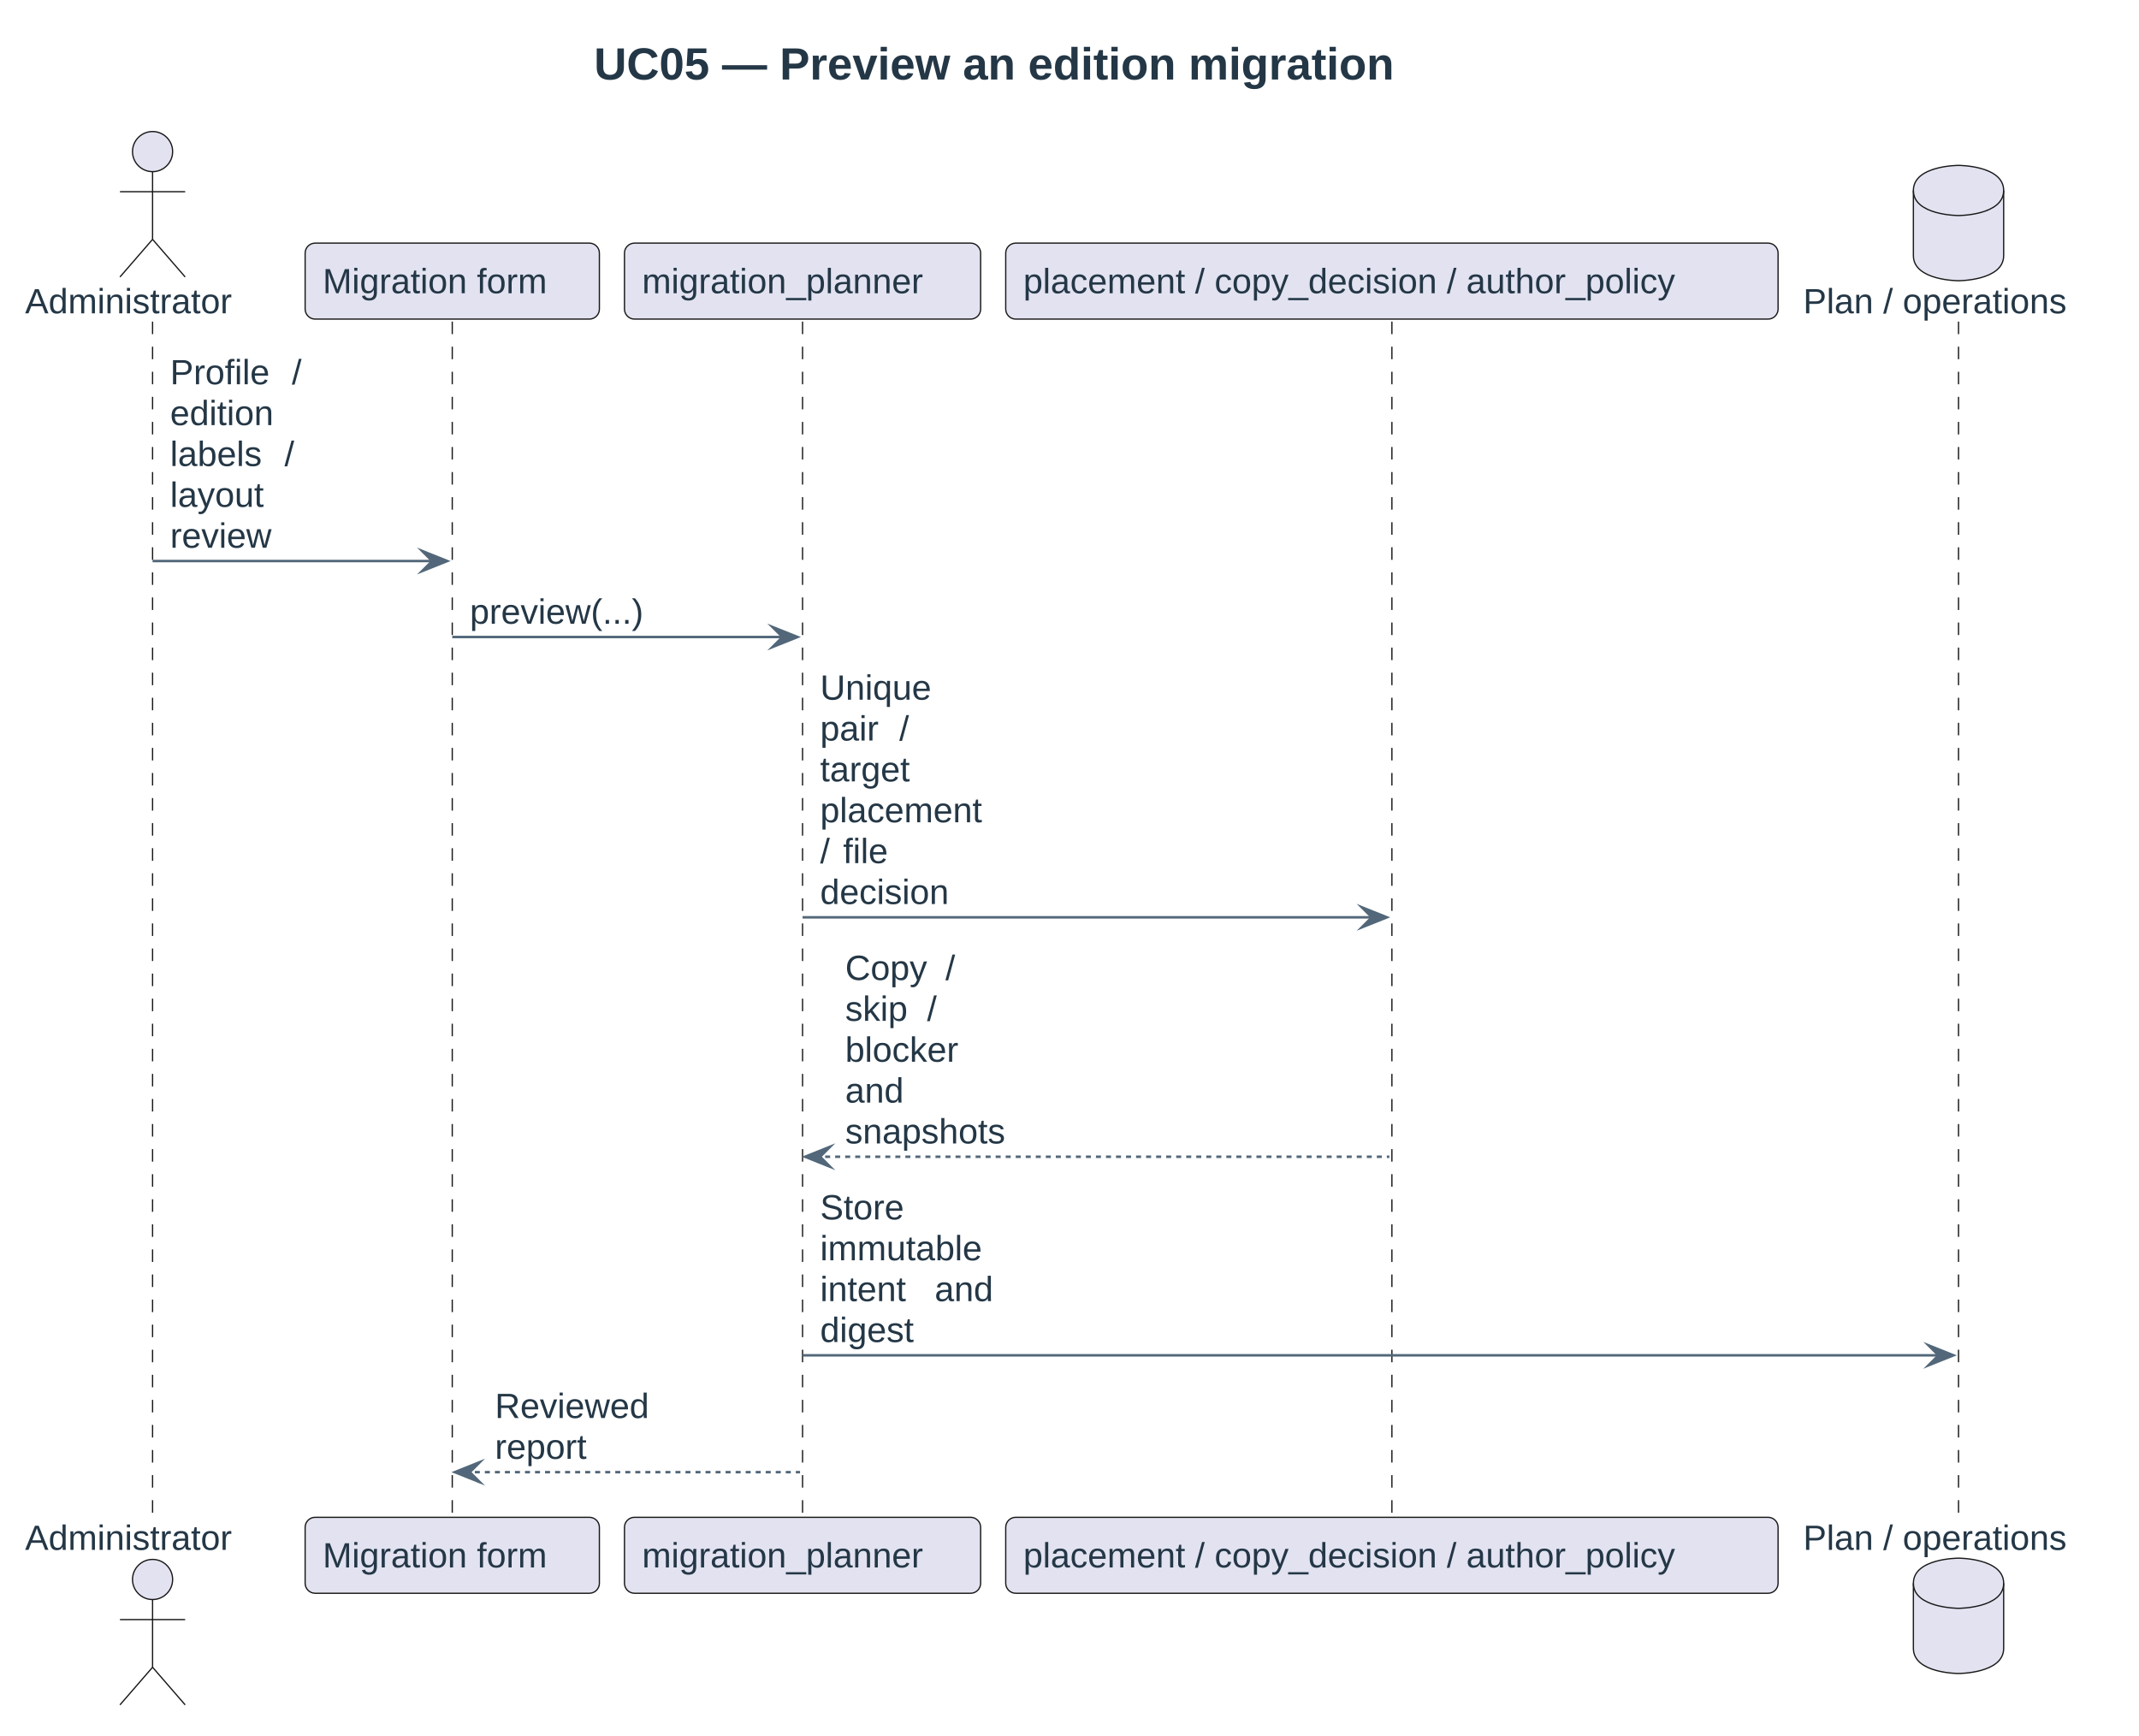
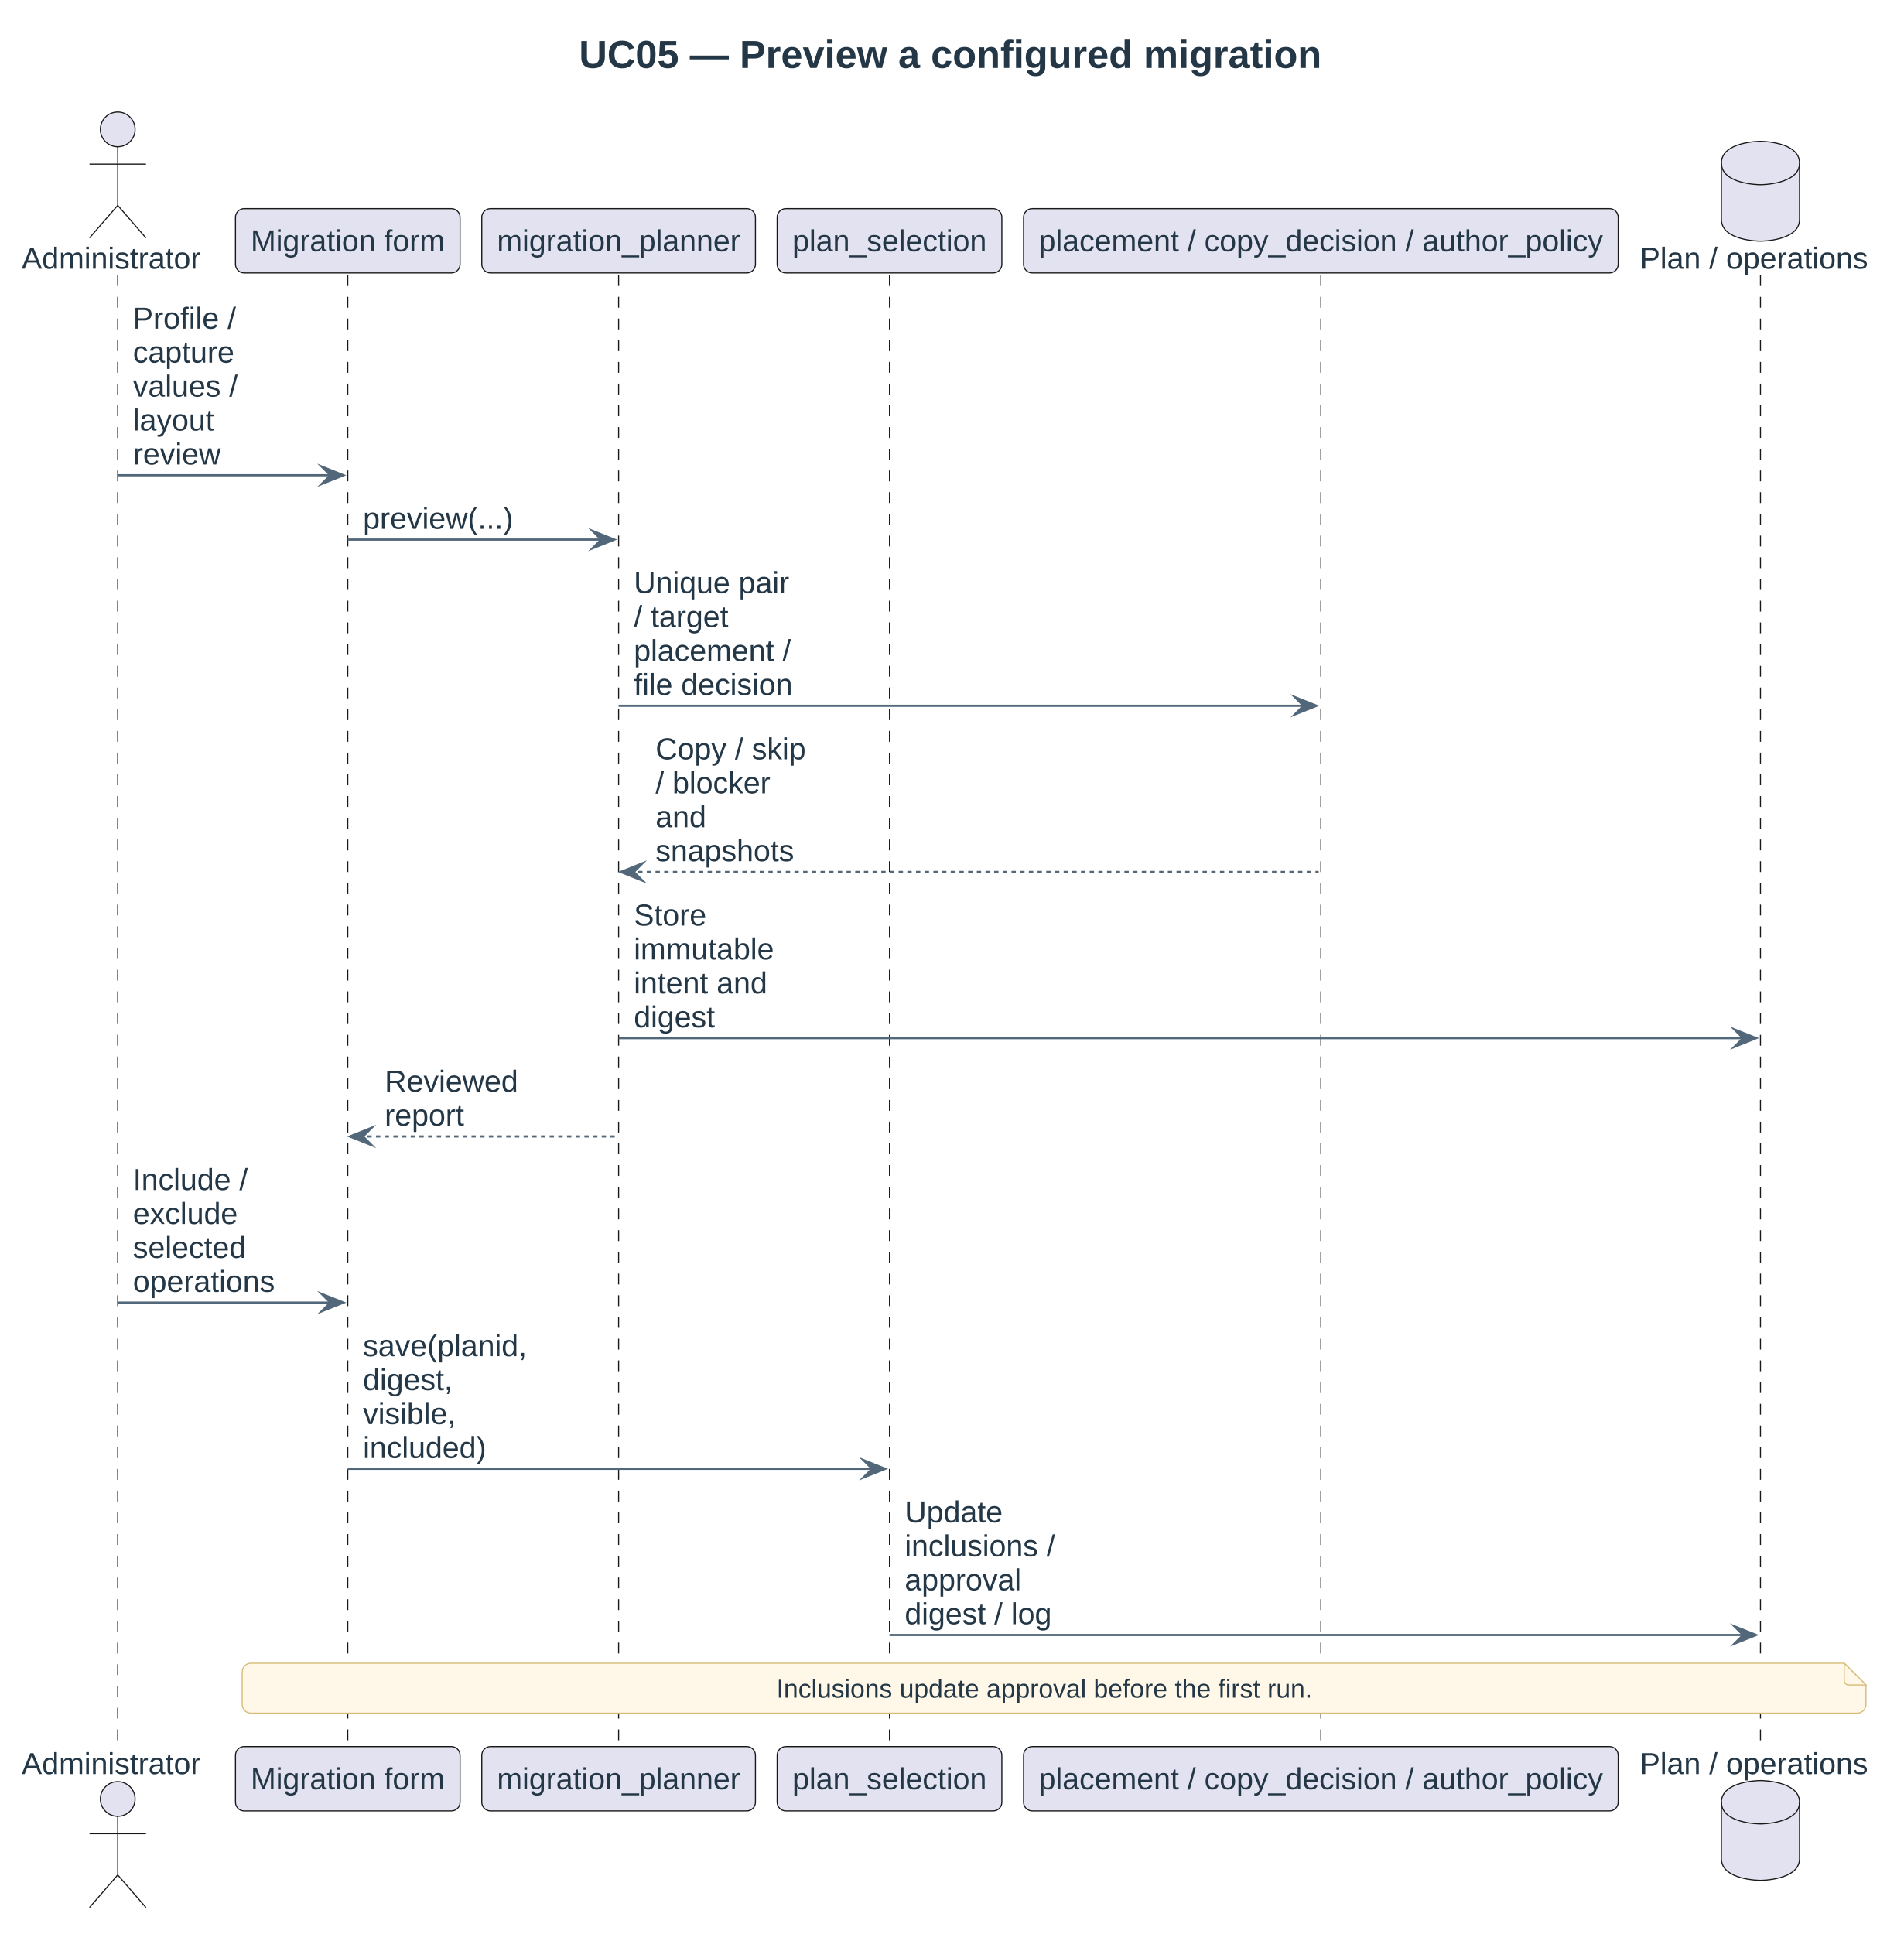
- <svg xmlns="http://www.w3.org/2000/svg" version="1.1" data-diagram-type="SEQUENCE" style="width:853px;height:692px;background:#FFFFFF;" width="853px" height="692px" viewBox="0 0 853 692" zoomAndPan="magnify" preserveAspectRatio="none" contentStyleType="text/css">
+ <svg xmlns="http://www.w3.org/2000/svg" version="1.1" data-diagram-type="SEQUENCE" style="width:877px;height:891px;background:#FFFFFF;" width="877px" height="891px" viewBox="0 0 877 891" zoomAndPan="magnify" preserveAspectRatio="none" contentStyleType="text/css">
  <defs />
  <g font-family="sans-serif" lengthAdjust="spacing">
    <g class="title" data-source-line="2">
-       <text x="236.896" y="31.708" fill="#243746" font-size="18" textLength="378.193" font-weight="700" font-family="Arial">UC05 — Preview an edition migration</text>
+       <text x="266.717" y="31.295" fill="#243746" font-size="18" textLength="342.079" font-weight="700" font-family="Arial">UC05 — Preview a configured migration</text>
    </g>
    <g>
-       <rect x="57.341" y="128.25" width="8" height="476.828" fill="#000" fill-opacity="0" />
-       <line x1="60.841" y1="128.25" x2="60.841" y2="605.078" style="stroke:#181818;stroke-width:0.5;stroke-dasharray:5,5;" />
+       <rect x="50.734" y="126.75" width="8" height="677.906" fill="#000" fill-opacity="0" />
+       <line x1="54.234" y1="126.75" x2="54.234" y2="804.656" style="stroke:#181818;stroke-width:0.5;stroke-dasharray:5,5;" />
    </g>
    <g>
-       <rect x="176.855" y="128.25" width="8" height="476.828" fill="#000" fill-opacity="0" />
-       <line x1="180.355" y1="128.25" x2="180.355" y2="605.078" style="stroke:#181818;stroke-width:0.5;stroke-dasharray:5,5;" />
+       <rect x="156.703" y="126.75" width="8" height="677.906" fill="#000" fill-opacity="0" />
+       <line x1="160.203" y1="126.75" x2="160.203" y2="804.656" style="stroke:#181818;stroke-width:0.5;stroke-dasharray:5,5;" />
    </g>
    <g>
-       <rect x="316.547" y="128.25" width="8" height="476.828" fill="#000" fill-opacity="0" />
-       <line x1="320.047" y1="128.25" x2="320.047" y2="605.078" style="stroke:#181818;stroke-width:0.5;stroke-dasharray:5,5;" />
+       <rect x="281.472" y="126.75" width="8" height="677.906" fill="#000" fill-opacity="0" />
+       <line x1="284.972" y1="126.75" x2="284.972" y2="804.656" style="stroke:#181818;stroke-width:0.5;stroke-dasharray:5,5;" />
    </g>
    <g>
-       <rect x="551.569" y="128.25" width="8" height="476.828" fill="#000" fill-opacity="0" />
-       <line x1="555.069" y1="128.25" x2="555.069" y2="605.078" style="stroke:#181818;stroke-width:0.5;stroke-dasharray:5,5;" />
+       <rect x="406.261" y="126.75" width="8" height="677.906" fill="#000" fill-opacity="0" />
+       <line x1="409.761" y1="126.75" x2="409.761" y2="804.656" style="stroke:#181818;stroke-width:0.5;stroke-dasharray:5,5;" />
    </g>
    <g>
-       <rect x="777.529" y="128.25" width="8" height="476.828" fill="#000" fill-opacity="0" />
-       <line x1="781.029" y1="128.25" x2="781.029" y2="605.078" style="stroke:#181818;stroke-width:0.5;stroke-dasharray:5,5;" />
+       <rect x="604.98" y="126.75" width="8" height="677.906" fill="#000" fill-opacity="0" />
+       <line x1="608.48" y1="126.75" x2="608.48" y2="804.656" style="stroke:#181818;stroke-width:0.5;stroke-dasharray:5,5;" />
    </g>
-     <text x="10" y="124.948" fill="#243746" font-size="14" textLength="95.683" font-family="Arial">Administrator</text>
-     <ellipse cx="60.841" cy="60.453" rx="8" ry="8" fill="#E2E2F0" style="stroke:#181818;stroke-width:0.5;" />
-     <path d="M60.841,68.453 L60.841,95.453 M47.841,76.453 L73.841,76.453 M60.841,95.453 L47.841,110.453 M60.841,95.453 L73.841,110.453" style="stroke:#181818;stroke-width:0.5;" fill="none" />
-     <rect x="121.683" y="96.953" width="117.346" height="30.297" fill="#E2E2F0" style="stroke:#181818;stroke-width:0.5;" rx="4" ry="4" />
-     <text x="128.683" y="116.948" fill="#243746" font-size="14" textLength="103.346" font-family="Arial">Migration form</text>
-     <rect x="249.028" y="96.953" width="142.037" height="30.297" fill="#E2E2F0" style="stroke:#181818;stroke-width:0.5;" rx="4" ry="4" />
-     <text x="256.028" y="116.948" fill="#243746" font-size="14" textLength="128.037" font-family="Arial">migration_planner</text>
-     <rect x="401.065" y="96.953" width="308.007" height="30.297" fill="#E2E2F0" style="stroke:#181818;stroke-width:0.5;" rx="4" ry="4" />
-     <text x="408.065" y="116.948" fill="#243746" font-size="14" textLength="294.007" font-family="Arial">placement / copy_decision / author_policy</text>
-     <text x="719.072" y="124.948" fill="#243746" font-size="14" textLength="117.913" font-family="Arial">Plan / operations</text>
-     <path d="M763.029,75.953 C763.029,65.953 781.029,65.953 781.029,65.953 C781.029,65.953 799.029,65.953 799.029,75.953 L799.029,101.953 C799.029,111.953 781.029,111.953 781.029,111.953 C781.029,111.953 763.029,111.953 763.029,101.953 L763.029,75.953" style="stroke:#181818;stroke-width:0.5;" fill="#E2E2F0" />
-     <path d="M763.029,75.953 C763.029,85.953 781.029,85.953 781.029,85.953 C781.029,85.953 799.029,85.953 799.029,75.953" style="stroke:#181818;stroke-width:0.5;" fill="none" />
-     <text x="10" y="618.073" fill="#243746" font-size="14" textLength="95.683" font-family="Arial">Administrator</text>
-     <ellipse cx="60.841" cy="629.875" rx="8" ry="8" fill="#E2E2F0" style="stroke:#181818;stroke-width:0.5;" />
-     <path d="M60.841,637.875 L60.841,664.875 M47.841,645.875 L73.841,645.875 M60.841,664.875 L47.841,679.875 M60.841,664.875 L73.841,679.875" style="stroke:#181818;stroke-width:0.5;" fill="none" />
-     <rect x="121.683" y="605.078" width="117.346" height="30.297" fill="#E2E2F0" style="stroke:#181818;stroke-width:0.5;" rx="4" ry="4" />
-     <text x="128.683" y="625.073" fill="#243746" font-size="14" textLength="103.346" font-family="Arial">Migration form</text>
-     <rect x="249.028" y="605.078" width="142.037" height="30.297" fill="#E2E2F0" style="stroke:#181818;stroke-width:0.5;" rx="4" ry="4" />
-     <text x="256.028" y="625.073" fill="#243746" font-size="14" textLength="128.037" font-family="Arial">migration_planner</text>
-     <rect x="401.065" y="605.078" width="308.007" height="30.297" fill="#E2E2F0" style="stroke:#181818;stroke-width:0.5;" rx="4" ry="4" />
-     <text x="408.065" y="625.073" fill="#243746" font-size="14" textLength="294.007" font-family="Arial">placement / copy_decision / author_policy</text>
-     <text x="719.072" y="618.073" fill="#243746" font-size="14" textLength="117.913" font-family="Arial">Plan / operations</text>
-     <path d="M763.029,631.375 C763.029,621.375 781.029,621.375 781.029,621.375 C781.029,621.375 799.029,621.375 799.029,631.375 L799.029,657.375 C799.029,667.375 781.029,667.375 781.029,667.375 C781.029,667.375 763.029,667.375 763.029,657.375 L763.029,631.375" style="stroke:#181818;stroke-width:0.5;" fill="#E2E2F0" />
-     <path d="M763.029,631.375 C763.029,641.375 781.029,641.375 781.029,641.375 C781.029,641.375 799.029,641.375 799.029,631.375" style="stroke:#181818;stroke-width:0.5;" fill="none" />
-     <polygon points="168.355,219.734,178.355,223.734,168.355,227.734,172.355,223.734" fill="#526779" style="stroke:#526779;stroke-width:1;stroke-linejoin:miter;stroke-miterlimit:10;" />
-     <line x1="60.841" y1="223.734" x2="174.355" y2="223.734" style="stroke:#526779;stroke-width:1;" />
-     <text x="67.841" y="153.245" fill="#243746" font-size="14" textLength="44.085" font-family="Arial">Profile</text>
-     <text x="111.926" y="153.245" fill="#243746" font-size="14" font-family="Arial"> </text>
-     <text x="116.376" y="153.245" fill="#243746" font-size="14" font-family="Arial">/</text>
-     <text x="67.841" y="169.542" fill="#243746" font-size="14" textLength="48.207" font-family="Arial">edition</text>
-     <text x="67.841" y="185.839" fill="#243746" font-size="14" textLength="41.152" font-family="Arial">labels</text>
-     <text x="108.994" y="185.839" fill="#243746" font-size="14" font-family="Arial"> </text>
-     <text x="113.444" y="185.839" fill="#243746" font-size="14" font-family="Arial">/</text>
-     <text x="67.841" y="202.136" fill="#243746" font-size="14" textLength="43.682" font-family="Arial">layout</text>
-     <text x="67.841" y="218.433" fill="#243746" font-size="14" textLength="46.607" font-family="Arial">review</text>
-     <polygon points="308.047,250.031,318.047,254.031,308.047,258.031,312.047,254.031" fill="#526779" style="stroke:#526779;stroke-width:1;stroke-linejoin:miter;stroke-miterlimit:10;" />
-     <line x1="180.355" y1="254.031" x2="314.047" y2="254.031" style="stroke:#526779;stroke-width:1;" />
-     <text x="187.355" y="248.729" fill="#243746" font-size="14" textLength="79.769" font-family="Arial">preview(...)</text>
-     <polygon points="543.069,361.813,553.069,365.813,543.069,369.813,547.069,365.813" fill="#526779" style="stroke:#526779;stroke-width:1;stroke-linejoin:miter;stroke-miterlimit:10;" />
-     <line x1="320.047" y1="365.813" x2="549.069" y2="365.813" style="stroke:#526779;stroke-width:1;" />
-     <text x="327.047" y="279.026" fill="#243746" font-size="14" textLength="49.383" font-family="Arial">Unique</text>
-     <text x="327.047" y="295.323" fill="#243746" font-size="14" textLength="27.111" font-family="Arial">pair</text>
-     <text x="354.158" y="295.323" fill="#243746" font-size="14" font-family="Arial"> </text>
-     <text x="358.608" y="295.323" fill="#243746" font-size="14" font-family="Arial">/</text>
-     <text x="327.047" y="311.62" fill="#243746" font-size="14" textLength="42.813" font-family="Arial">target</text>
-     <text x="327.047" y="327.917" fill="#243746" font-size="14" textLength="74.279" font-family="Arial">placement</text>
-     <text x="327.047" y="344.214" fill="#243746" font-size="14" font-family="Arial">/</text>
-     <text x="331.764" y="344.214" fill="#243746" font-size="14" font-family="Arial"> </text>
-     <text x="336.214" y="344.214" fill="#243746" font-size="14" textLength="21.321" font-family="Arial">file</text>
-     <text x="327.047" y="360.511" fill="#243746" font-size="14" textLength="57.709" font-family="Arial">decision</text>
-     <polygon points="331.047,457.297,321.047,461.297,331.047,465.297,327.047,461.297" fill="#526779" style="stroke:#526779;stroke-width:1;stroke-linejoin:miter;stroke-miterlimit:10;" />
-     <line x1="325.047" y1="461.297" x2="554.069" y2="461.297" style="stroke:#526779;stroke-width:1;stroke-dasharray:2,2;" />
-     <text x="337.047" y="390.808" fill="#243746" font-size="14" textLength="35.513" font-family="Arial">Copy</text>
-     <text x="372.56" y="390.808" fill="#243746" font-size="14" font-family="Arial"> </text>
-     <text x="377.01" y="390.808" fill="#243746" font-size="14" font-family="Arial">/</text>
-     <text x="337.047" y="407.104" fill="#243746" font-size="14" textLength="28.178" font-family="Arial">skip</text>
-     <text x="365.225" y="407.104" fill="#243746" font-size="14" font-family="Arial"> </text>
-     <text x="369.675" y="407.104" fill="#243746" font-size="14" font-family="Arial">/</text>
-     <text x="337.047" y="423.401" fill="#243746" font-size="14" textLength="51.516" font-family="Arial">blocker</text>
-     <text x="337.047" y="439.698" fill="#243746" font-size="14" textLength="26.339" font-family="Arial">and</text>
-     <text x="337.047" y="455.995" fill="#243746" font-size="14" textLength="71.148" font-family="Arial">snapshots</text>
-     <polygon points="769.029,536.484,779.029,540.484,769.029,544.484,773.029,540.484" fill="#526779" style="stroke:#526779;stroke-width:1;stroke-linejoin:miter;stroke-miterlimit:10;" />
-     <line x1="320.047" y1="540.484" x2="775.029" y2="540.484" style="stroke:#526779;stroke-width:1;" />
-     <text x="327.047" y="486.292" fill="#243746" font-size="14" textLength="37.311" font-family="Arial">Store</text>
-     <text x="327.047" y="502.589" fill="#243746" font-size="14" textLength="75.496" font-family="Arial">immutable</text>
-     <text x="327.047" y="518.886" fill="#243746" font-size="14" textLength="41.228" font-family="Arial">intent</text>
-     <text x="368.274" y="518.886" fill="#243746" font-size="14" font-family="Arial"> </text>
-     <text x="372.725" y="518.886" fill="#243746" font-size="14" textLength="26.339" font-family="Arial">and</text>
-     <text x="327.047" y="535.183" fill="#243746" font-size="14" textLength="43.06" font-family="Arial">digest</text>
-     <polygon points="191.355,583.078,181.355,587.078,191.355,591.078,187.355,587.078" fill="#526779" style="stroke:#526779;stroke-width:1;stroke-linejoin:miter;stroke-miterlimit:10;" />
-     <line x1="185.355" y1="587.078" x2="319.047" y2="587.078" style="stroke:#526779;stroke-width:1;stroke-dasharray:2,2;" />
-     <text x="197.355" y="565.479" fill="#243746" font-size="14" textLength="68.079" font-family="Arial">Reviewed</text>
-     <text x="197.355" y="581.776" fill="#243746" font-size="14" textLength="43.066" font-family="Arial">report</text>
+     <g>
+       <rect x="807.479" y="126.75" width="8" height="677.906" fill="#000" fill-opacity="0" />
+       <line x1="810.979" y1="126.75" x2="810.979" y2="804.656" style="stroke:#181818;stroke-width:0.5;stroke-dasharray:5,5;" />
+     </g>
+     <text x="10" y="123.783" fill="#243746" font-size="14" textLength="82.469" font-family="Arial">Administrator</text>
+     <ellipse cx="54.234" cy="59.609" rx="8" ry="8" fill="#E2E2F0" style="stroke:#181818;stroke-width:0.5;" />
+     <path d="M54.234,67.609 L54.234,94.609 M41.234,75.609 L67.234,75.609 M54.234,94.609 L41.234,109.609 M54.234,94.609 L67.234,109.609" style="stroke:#181818;stroke-width:0.5;" fill="none" />
+     <rect x="108.469" y="96.109" width="103.469" height="29.641" fill="#E2E2F0" style="stroke:#181818;stroke-width:0.5;" rx="4" ry="4" />
+     <text x="115.469" y="115.783" fill="#243746" font-size="14" textLength="89.469" font-family="Arial">Migration form</text>
+     <rect x="221.938" y="96.109" width="126.068" height="29.641" fill="#E2E2F0" style="stroke:#181818;stroke-width:0.5;" rx="4" ry="4" />
+     <text x="228.938" y="115.783" fill="#243746" font-size="14" textLength="112.068" font-family="Arial">migration_planner</text>
+     <rect x="358.006" y="96.109" width="103.51" height="29.641" fill="#E2E2F0" style="stroke:#181818;stroke-width:0.5;" rx="4" ry="4" />
+     <text x="365.006" y="115.783" fill="#243746" font-size="14" textLength="89.51" font-family="Arial">plan_selection</text>
+     <rect x="471.516" y="96.109" width="273.93" height="29.641" fill="#E2E2F0" style="stroke:#181818;stroke-width:0.5;" rx="4" ry="4" />
+     <text x="478.516" y="115.783" fill="#243746" font-size="14" textLength="259.93" font-family="Arial">placement / copy_decision / author_policy</text>
+     <text x="755.445" y="123.783" fill="#243746" font-size="14" textLength="105.068" font-family="Arial">Plan / operations</text>
+     <path d="M792.979,75.109 C792.979,65.109 810.979,65.109 810.979,65.109 C810.979,65.109 828.979,65.109 828.979,75.109 L828.979,101.109 C828.979,111.109 810.979,111.109 810.979,111.109 C810.979,111.109 792.979,111.109 792.979,101.109 L792.979,75.109" style="stroke:#181818;stroke-width:0.5;" fill="#E2E2F0" />
+     <path d="M792.979,75.109 C792.979,85.109 810.979,85.109 810.979,85.109 C810.979,85.109 828.979,85.109 828.979,75.109" style="stroke:#181818;stroke-width:0.5;" fill="none" />
+     <text x="10" y="817.33" fill="#243746" font-size="14" textLength="82.469" font-family="Arial">Administrator</text>
+     <ellipse cx="54.234" cy="828.797" rx="8" ry="8" fill="#E2E2F0" style="stroke:#181818;stroke-width:0.5;" />
+     <path d="M54.234,836.797 L54.234,863.797 M41.234,844.797 L67.234,844.797 M54.234,863.797 L41.234,878.797 M54.234,863.797 L67.234,878.797" style="stroke:#181818;stroke-width:0.5;" fill="none" />
+     <rect x="108.469" y="804.656" width="103.469" height="29.641" fill="#E2E2F0" style="stroke:#181818;stroke-width:0.5;" rx="4" ry="4" />
+     <text x="115.469" y="824.33" fill="#243746" font-size="14" textLength="89.469" font-family="Arial">Migration form</text>
+     <rect x="221.938" y="804.656" width="126.068" height="29.641" fill="#E2E2F0" style="stroke:#181818;stroke-width:0.5;" rx="4" ry="4" />
+     <text x="228.938" y="824.33" fill="#243746" font-size="14" textLength="112.068" font-family="Arial">migration_planner</text>
+     <rect x="358.006" y="804.656" width="103.51" height="29.641" fill="#E2E2F0" style="stroke:#181818;stroke-width:0.5;" rx="4" ry="4" />
+     <text x="365.006" y="824.33" fill="#243746" font-size="14" textLength="89.51" font-family="Arial">plan_selection</text>
+     <rect x="471.516" y="804.656" width="273.93" height="29.641" fill="#E2E2F0" style="stroke:#181818;stroke-width:0.5;" rx="4" ry="4" />
+     <text x="478.516" y="824.33" fill="#243746" font-size="14" textLength="259.93" font-family="Arial">placement / copy_decision / author_policy</text>
+     <text x="755.445" y="817.33" fill="#243746" font-size="14" textLength="105.068" font-family="Arial">Plan / operations</text>
+     <path d="M792.979,830.297 C792.979,820.297 810.979,820.297 810.979,820.297 C810.979,820.297 828.979,820.297 828.979,830.297 L828.979,856.297 C828.979,866.297 810.979,866.297 810.979,866.297 C810.979,866.297 792.979,866.297 792.979,856.297 L792.979,830.297" style="stroke:#181818;stroke-width:0.5;" fill="#E2E2F0" />
+     <path d="M792.979,830.297 C792.979,840.297 810.979,840.297 810.979,840.297 C810.979,840.297 828.979,840.297 828.979,830.297" style="stroke:#181818;stroke-width:0.5;" fill="none" />
+     <polygon points="148.203,214.953,158.203,218.953,148.203,222.953,152.203,218.953" fill="#526779" style="stroke:#526779;stroke-width:1;stroke-linejoin:miter;stroke-miterlimit:10;" />
+     <line x1="54.234" y1="218.953" x2="154.203" y2="218.953" style="stroke:#526779;stroke-width:1;" />
+     <text x="61.234" y="151.424" fill="#243746" font-size="14" textLength="39.683" font-family="Arial">Profile</text>
+     <text x="100.917" y="151.424" fill="#243746" font-size="14" font-family="Arial"> </text>
+     <text x="104.807" y="151.424" fill="#243746" font-size="14" font-family="Arial">/</text>
+     <text x="61.234" y="167.064" fill="#243746" font-size="14" textLength="46.696" font-family="Arial">capture</text>
+     <text x="61.234" y="182.705" fill="#243746" font-size="14" textLength="40.469" font-family="Arial">values</text>
+     <text x="101.703" y="182.705" fill="#243746" font-size="14" font-family="Arial"> </text>
+     <text x="105.593" y="182.705" fill="#243746" font-size="14" font-family="Arial">/</text>
+     <text x="61.234" y="198.346" fill="#243746" font-size="14" textLength="37.358" font-family="Arial">layout</text>
+     <text x="61.234" y="213.986" fill="#243746" font-size="14" textLength="40.455" font-family="Arial">review</text>
+     <polygon points="272.972,244.594,282.972,248.594,272.972,252.594,276.972,248.594" fill="#526779" style="stroke:#526779;stroke-width:1;stroke-linejoin:miter;stroke-miterlimit:10;" />
+     <line x1="160.203" y1="248.594" x2="278.972" y2="248.594" style="stroke:#526779;stroke-width:1;" />
+     <text x="167.203" y="243.627" fill="#243746" font-size="14" textLength="69.234" font-family="Arial">preview(...)</text>
+     <polygon points="596.48,321.156,606.48,325.156,596.48,329.156,600.48,325.156" fill="#526779" style="stroke:#526779;stroke-width:1;stroke-linejoin:miter;stroke-miterlimit:10;" />
+     <line x1="284.972" y1="325.156" x2="602.48" y2="325.156" style="stroke:#526779;stroke-width:1;" />
+     <text x="291.972" y="273.268" fill="#243746" font-size="14" textLength="44.365" font-family="Arial">Unique</text>
+     <text x="336.337" y="273.268" fill="#243746" font-size="14" font-family="Arial"> </text>
+     <text x="340.227" y="273.268" fill="#243746" font-size="14" textLength="23.345" font-family="Arial">pair</text>
+     <text x="291.972" y="288.908" fill="#243746" font-size="14" font-family="Arial">/</text>
+     <text x="295.861" y="288.908" fill="#243746" font-size="14" font-family="Arial"> </text>
+     <text x="299.751" y="288.908" fill="#243746" font-size="14" textLength="35.8" font-family="Arial">target</text>
+     <text x="291.972" y="304.549" fill="#243746" font-size="14" textLength="64.593" font-family="Arial">placement</text>
+     <text x="356.564" y="304.549" fill="#243746" font-size="14" font-family="Arial"> </text>
+     <text x="360.454" y="304.549" fill="#243746" font-size="14" font-family="Arial">/</text>
+     <text x="291.972" y="320.189" fill="#243746" font-size="14" textLength="17.896" font-family="Arial">file</text>
+     <text x="309.868" y="320.189" fill="#243746" font-size="14" font-family="Arial"> </text>
+     <text x="313.758" y="320.189" fill="#243746" font-size="14" textLength="51.365" font-family="Arial">decision</text>
+     <polygon points="295.972,397.719,285.972,401.719,295.972,405.719,291.972,401.719" fill="#526779" style="stroke:#526779;stroke-width:1;stroke-linejoin:miter;stroke-miterlimit:10;" />
+     <line x1="289.972" y1="401.719" x2="607.48" y2="401.719" style="stroke:#526779;stroke-width:1;stroke-dasharray:2,2;" />
+     <text x="301.972" y="349.83" fill="#243746" font-size="14" textLength="32.683" font-family="Arial">Copy</text>
+     <text x="334.654" y="349.83" fill="#243746" font-size="14" font-family="Arial"> </text>
+     <text x="338.544" y="349.83" fill="#243746" font-size="14" font-family="Arial">/</text>
+     <text x="342.434" y="349.83" fill="#243746" font-size="14" font-family="Arial"> </text>
+     <text x="346.323" y="349.83" fill="#243746" font-size="14" textLength="24.896" font-family="Arial">skip</text>
+     <text x="301.972" y="365.471" fill="#243746" font-size="14" font-family="Arial">/</text>
+     <text x="305.861" y="365.471" fill="#243746" font-size="14" font-family="Arial"> </text>
+     <text x="309.751" y="365.471" fill="#243746" font-size="14" textLength="45.131" font-family="Arial">blocker</text>
+     <text x="301.972" y="381.111" fill="#243746" font-size="14" textLength="23.358" font-family="Arial">and</text>
+     <text x="301.972" y="396.752" fill="#243746" font-size="14" textLength="63.82" font-family="Arial">snapshots</text>
+     <polygon points="798.979,474.281,808.979,478.281,798.979,482.281,802.979,478.281" fill="#526779" style="stroke:#526779;stroke-width:1;stroke-linejoin:miter;stroke-miterlimit:10;" />
+     <line x1="284.972" y1="478.281" x2="804.979" y2="478.281" style="stroke:#526779;stroke-width:1;" />
+     <text x="291.972" y="426.393" fill="#243746" font-size="14" textLength="33.462" font-family="Arial">Store</text>
+     <text x="291.972" y="442.033" fill="#243746" font-size="14" textLength="64.579" font-family="Arial">immutable</text>
+     <text x="291.972" y="457.674" fill="#243746" font-size="14" textLength="34.248" font-family="Arial">intent</text>
+     <text x="326.22" y="457.674" fill="#243746" font-size="14" font-family="Arial"> </text>
+     <text x="330.109" y="457.674" fill="#243746" font-size="14" textLength="23.358" font-family="Arial">and</text>
+     <text x="291.972" y="473.314" fill="#243746" font-size="14" textLength="37.358" font-family="Arial">digest</text>
+     <polygon points="171.203,519.563,161.203,523.563,171.203,527.563,167.203,523.563" fill="#526779" style="stroke:#526779;stroke-width:1;stroke-linejoin:miter;stroke-miterlimit:10;" />
+     <line x1="165.203" y1="523.563" x2="283.972" y2="523.563" style="stroke:#526779;stroke-width:1;stroke-dasharray:2,2;" />
+     <text x="177.203" y="502.955" fill="#243746" font-size="14" textLength="61.476" font-family="Arial">Reviewed</text>
+     <text x="177.203" y="518.596" fill="#243746" font-size="14" textLength="36.572" font-family="Arial">report</text>
+     <polygon points="148.203,596.125,158.203,600.125,148.203,604.125,152.203,600.125" fill="#526779" style="stroke:#526779;stroke-width:1;stroke-linejoin:miter;stroke-miterlimit:10;" />
+     <line x1="54.234" y1="600.125" x2="154.203" y2="600.125" style="stroke:#526779;stroke-width:1;" />
+     <text x="61.234" y="548.236" fill="#243746" font-size="14" textLength="45.145" font-family="Arial">Include</text>
+     <text x="106.379" y="548.236" fill="#243746" font-size="14" font-family="Arial"> </text>
+     <text x="110.269" y="548.236" fill="#243746" font-size="14" font-family="Arial">/</text>
+     <text x="61.234" y="563.877" fill="#243746" font-size="14" textLength="48.255" font-family="Arial">exclude</text>
+     <text x="61.234" y="579.518" fill="#243746" font-size="14" textLength="52.145" font-family="Arial">selected</text>
+     <text x="61.234" y="595.158" fill="#243746" font-size="14" textLength="65.379" font-family="Arial">operations</text>
+     <polygon points="397.761,672.688,407.761,676.688,397.761,680.688,401.761,676.688" fill="#526779" style="stroke:#526779;stroke-width:1;stroke-linejoin:miter;stroke-miterlimit:10;" />
+     <line x1="160.203" y1="676.688" x2="403.761" y2="676.688" style="stroke:#526779;stroke-width:1;" />
+     <text x="167.203" y="624.799" fill="#243746" font-size="14" textLength="75.489" font-family="Arial">save(planid,</text>
+     <text x="167.203" y="640.439" fill="#243746" font-size="14" textLength="41.248" font-family="Arial">digest,</text>
+     <text x="167.203" y="656.08" fill="#243746" font-size="14" textLength="42.793" font-family="Arial">visible,</text>
+     <text x="167.203" y="671.721" fill="#243746" font-size="14" textLength="56.813" font-family="Arial">included)</text>
+     <polygon points="798.979,749.25,808.979,753.25,798.979,757.25,802.979,753.25" fill="#526779" style="stroke:#526779;stroke-width:1;stroke-linejoin:miter;stroke-miterlimit:10;" />
+     <line x1="409.761" y1="753.25" x2="804.979" y2="753.25" style="stroke:#526779;stroke-width:1;" />
+     <text x="416.761" y="701.361" fill="#243746" font-size="14" textLength="45.145" font-family="Arial">Update</text>
+     <text x="416.761" y="717.002" fill="#243746" font-size="14" textLength="61.476" font-family="Arial">inclusions</text>
+     <text x="478.236" y="717.002" fill="#243746" font-size="14" font-family="Arial"> </text>
+     <text x="482.126" y="717.002" fill="#243746" font-size="14" font-family="Arial">/</text>
+     <text x="416.761" y="732.643" fill="#243746" font-size="14" textLength="53.703" font-family="Arial">approval</text>
+     <text x="416.761" y="748.283" fill="#243746" font-size="14" textLength="37.358" font-family="Arial">digest</text>
+     <text x="454.119" y="748.283" fill="#243746" font-size="14" font-family="Arial"> </text>
+     <text x="458.009" y="748.283" fill="#243746" font-size="14" font-family="Arial">/</text>
+     <text x="461.898" y="748.283" fill="#243746" font-size="14" font-family="Arial"> </text>
+     <text x="465.788" y="748.283" fill="#243746" font-size="14" textLength="18.683" font-family="Arial">log</text>
+     <path d="M111.569,770.25 L111.569,785.25 A4,4 0 0 0 115.569,789.25 L855.569,789.25 A4,4 0 0 0 859.569,785.25 L859.569,776.25 L849.569,766.25 L115.569,766.25 A4,4 0 0 0 111.569,770.25" style="stroke:#D6BB75;stroke-width:0.5;" fill="#FFF8E8" />
+     <path d="M849.569,766.25 L849.569,774.25 A2,2 0 0 0 851.569,776.25 L859.569,776.25 L849.569,766.25" style="stroke:#D6BB75;stroke-width:0.5;" fill="#FFF8E8" />
+     <text x="357.684" y="782.113" fill="#243746" font-size="12" textLength="246.814" font-family="Arial">Inclusions update approval before the first run.</text>
  </g>
</svg>
